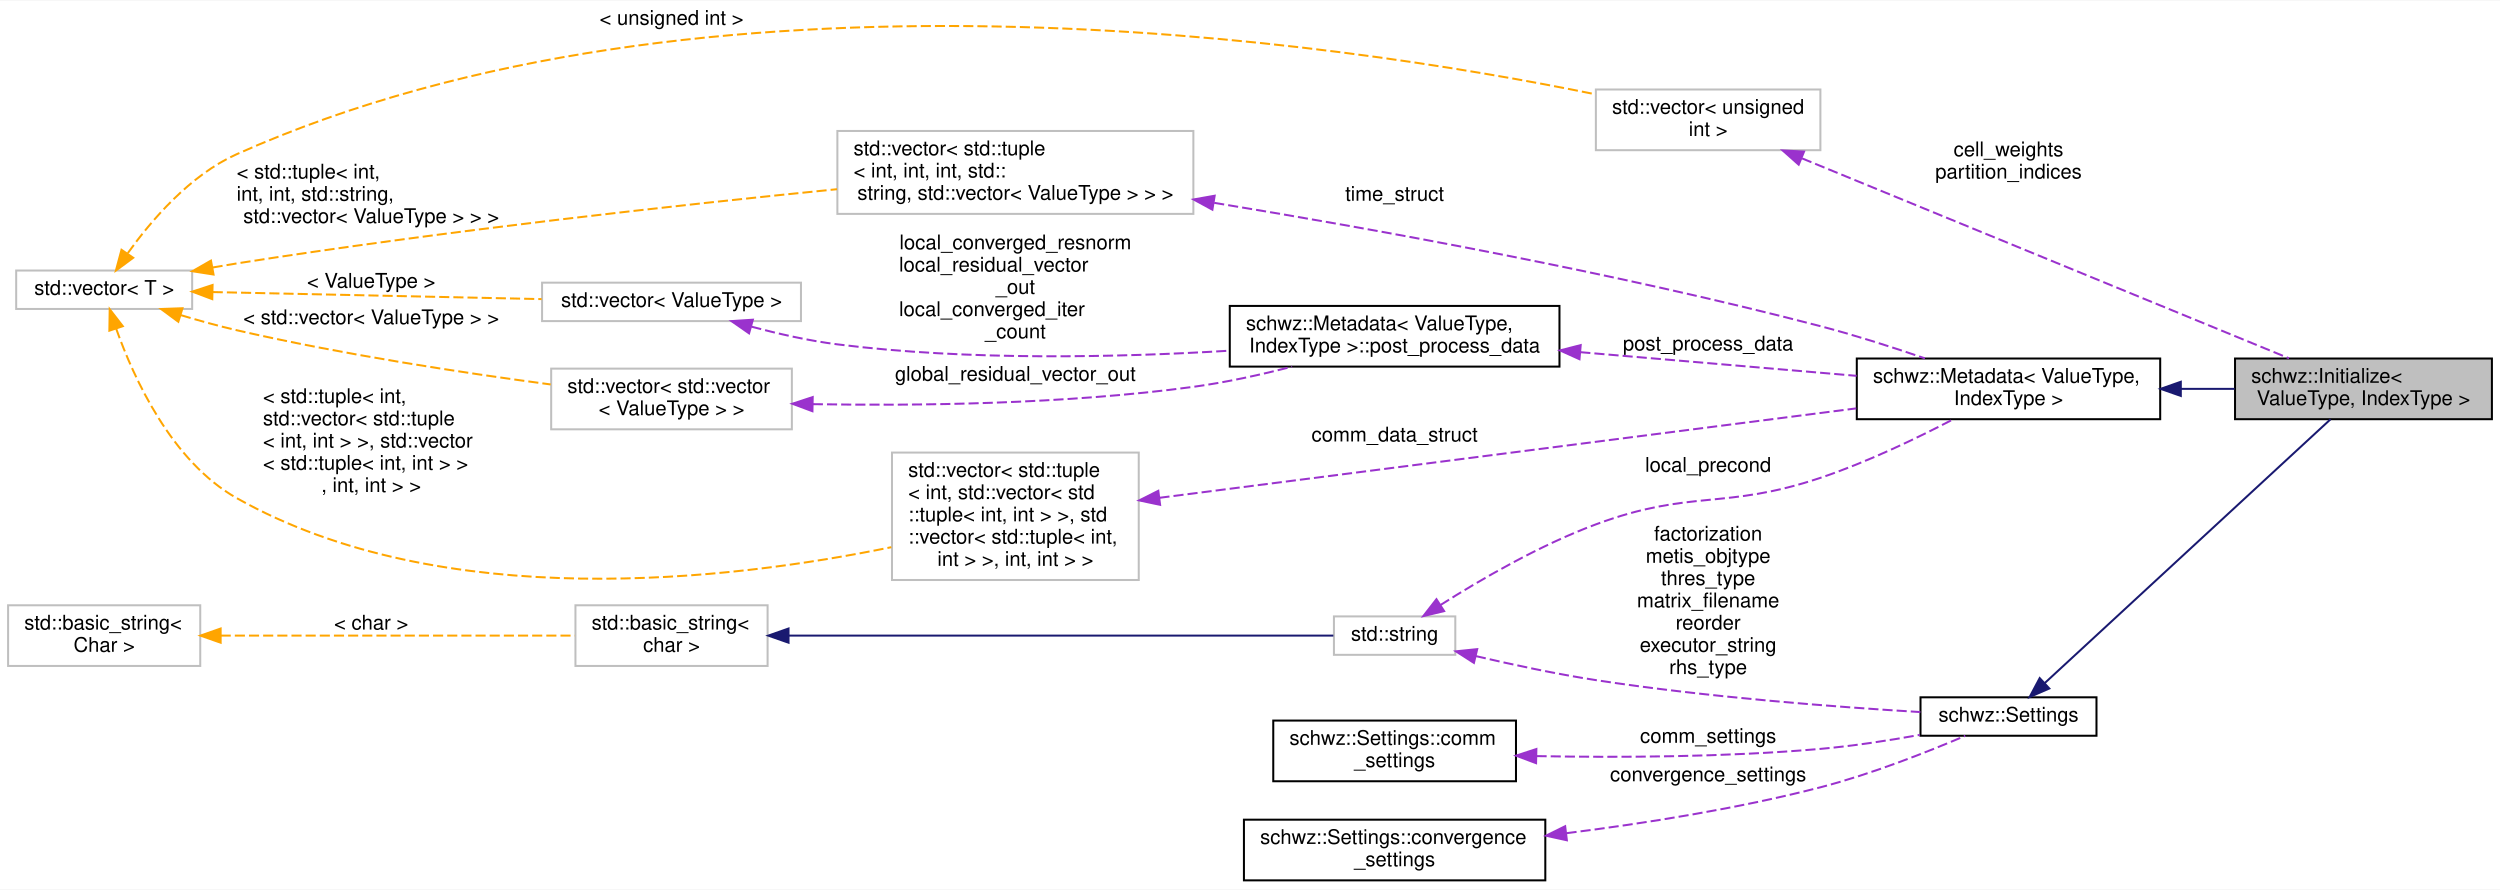
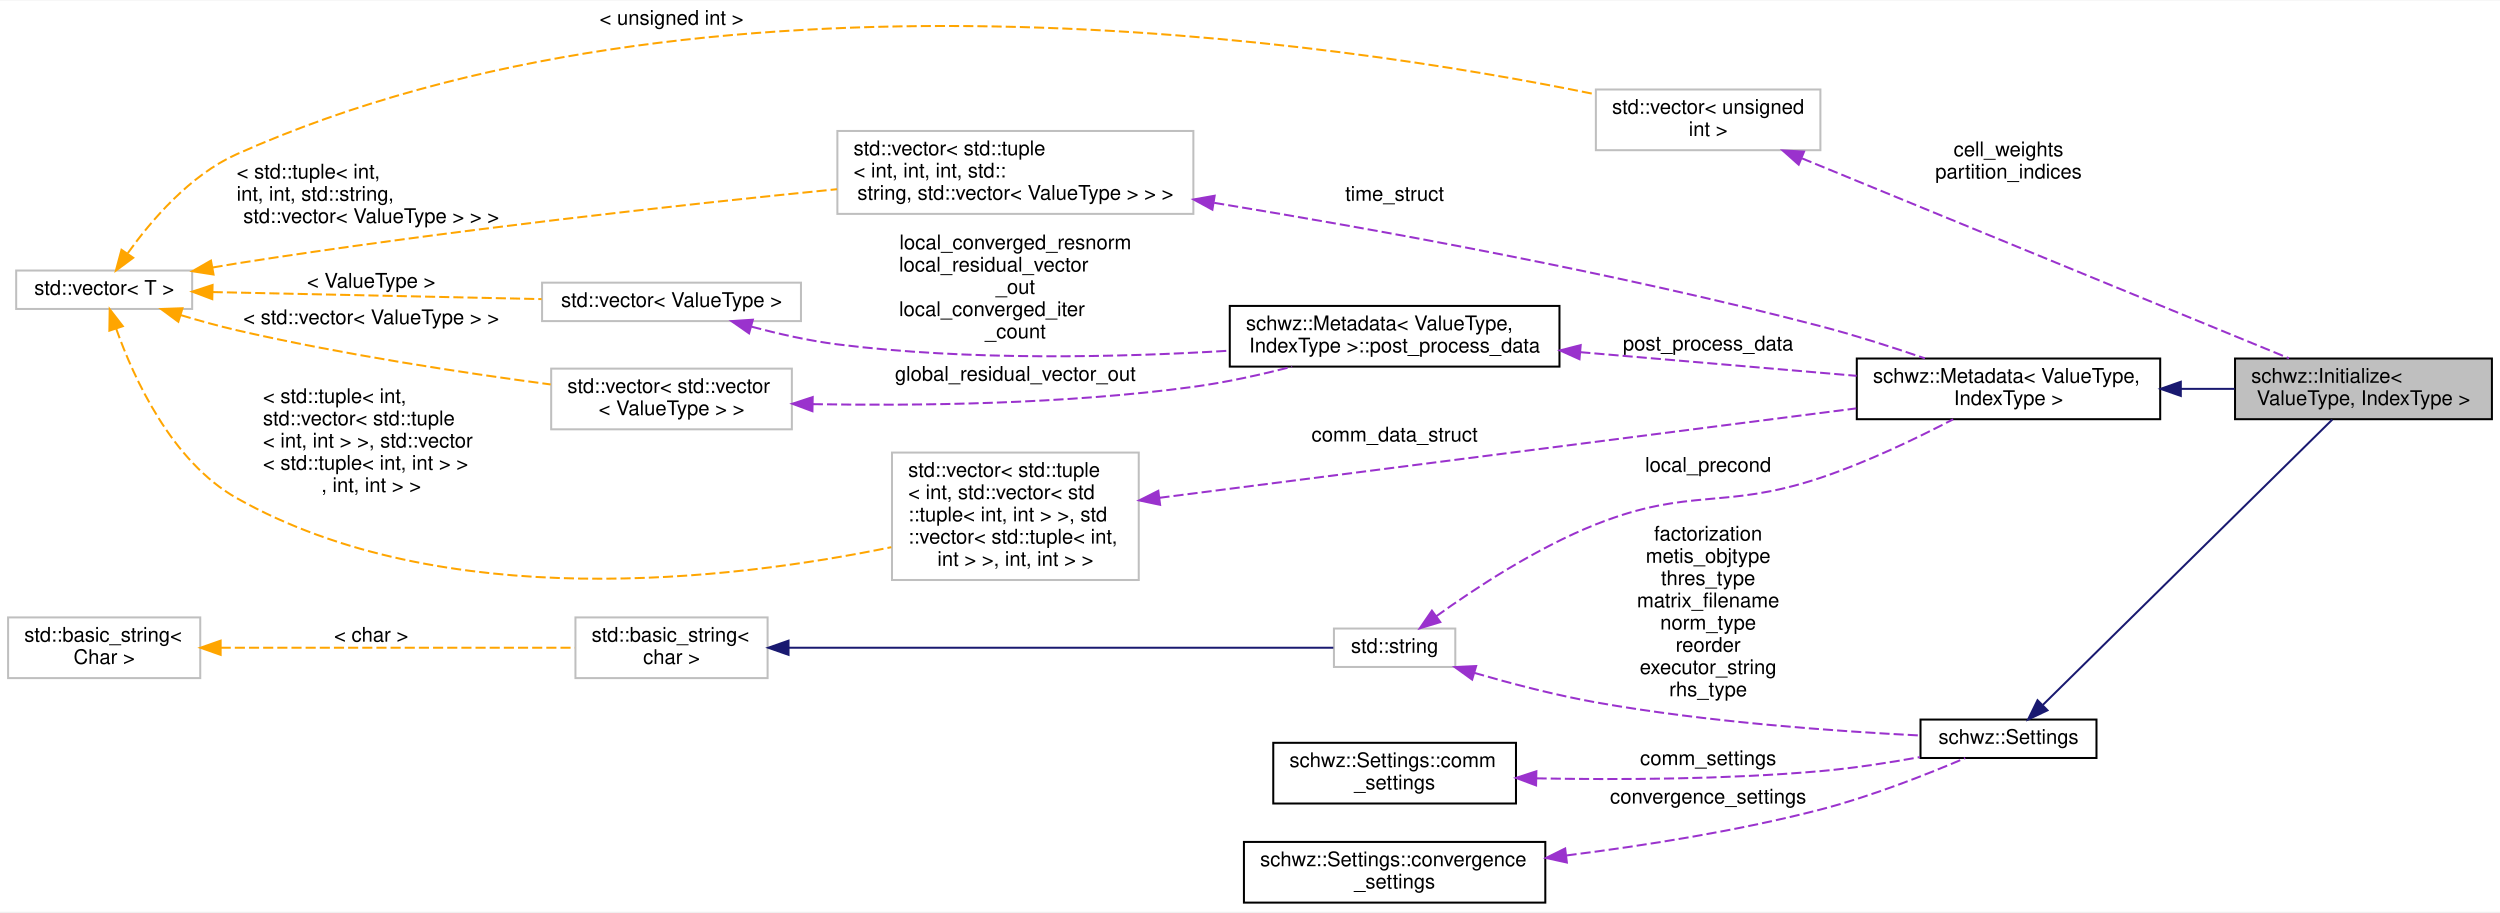
- <svg xmlns="http://www.w3.org/2000/svg" xmlns:xlink="http://www.w3.org/1999/xlink" width="1236pt" height="440pt" viewBox="0.00 0.00 1236.00 439.50">
-   <g id="graph0" class="graph" transform="scale(1 1) rotate(0) translate(4 435.5)">
-     <polygon fill="#ffffff" stroke="transparent" points="-4,4 -4,-435.5 1232,-435.5 1232,4 -4,4" />
+ <svg xmlns="http://www.w3.org/2000/svg" xmlns:xlink="http://www.w3.org/1999/xlink" width="1236pt" height="451pt" viewBox="0.00 0.00 1236.00 450.50">
+   <g id="graph0" class="graph" transform="scale(1 1) rotate(0) translate(4 446.5)">
+     <polygon fill="#ffffff" stroke="transparent" points="-4,4 -4,-446.5 1232,-446.5 1232,4 -4,4" />
    <g id="node1" class="node">
-       <polygon fill="#bfbfbf" stroke="#000000" points="1101,-228.5 1101,-258.5 1228,-258.5 1228,-228.5 1101,-228.5" />
-       <text text-anchor="start" x="1109" y="-246.5" font-family="Helvetica,sans-Serif" font-size="10.00" fill="#000000">schwz::Initialize&lt;</text>
-       <text text-anchor="middle" x="1164.5" y="-235.5" font-family="Helvetica,sans-Serif" font-size="10.00" fill="#000000"> ValueType, IndexType &gt;</text>
+       <polygon fill="#bfbfbf" stroke="#000000" points="1101,-239.5 1101,-269.5 1228,-269.5 1228,-239.5 1101,-239.5" />
+       <text text-anchor="start" x="1109" y="-257.5" font-family="Helvetica,sans-Serif" font-size="10.00" fill="#000000">schwz::Initialize&lt;</text>
+       <text text-anchor="middle" x="1164.5" y="-246.5" font-family="Helvetica,sans-Serif" font-size="10.00" fill="#000000"> ValueType, IndexType &gt;</text>
    </g>
    <g id="node2" class="node">
      <g id="a_node2">
        <a xlink:href="structschwz_1_1Settings.html" target="_top" xlink:title="The struct that contains the solver settings and the parameters to be set by the user. ">
          <polygon fill="#ffffff" stroke="#000000" points="945.5,-72 945.5,-91 1032.5,-91 1032.5,-72 945.5,-72" />
          <text text-anchor="middle" x="989" y="-79" font-family="Helvetica,sans-Serif" font-size="10.00" fill="#000000">schwz::Settings</text>
        </a>
      </g>
    </g>
    <g id="edge1" class="edge">
-       <path fill="none" stroke="#191970" d="M1006.865,-97.99C1041.068,-129.562 1115.322,-198.104 1148.233,-228.484" />
-       <polygon fill="#191970" stroke="#191970" points="1009.175,-95.36 999.453,-91.149 1004.427,-100.503 1009.175,-95.36" />
+       <path fill="none" stroke="#191970" d="M1006.034,-98.291C1040.146,-131.917 1116.368,-207.054 1149.092,-239.311" />
+       <polygon fill="#191970" stroke="#191970" points="1008.264,-95.575 998.686,-91.048 1003.35,-100.56 1008.264,-95.575" />
    </g>
    <g id="node3" class="node">
      <g id="a_node3">
        <a xlink:href="structschwz_1_1Settings_1_1comm__settings.html" target="_top" xlink:title="The settings for the various available communication paradigms. ">
          <polygon fill="#ffffff" stroke="#000000" points="625.5,-49.5 625.5,-79.5 745.5,-79.5 745.5,-49.5 625.5,-49.5" />
          <text text-anchor="start" x="633.5" y="-67.5" font-family="Helvetica,sans-Serif" font-size="10.00" fill="#000000">schwz::Settings::comm</text>
          <text text-anchor="middle" x="685.5" y="-56.5" font-family="Helvetica,sans-Serif" font-size="10.00" fill="#000000">_settings</text>
        </a>
      </g>
    </g>
    <g id="edge2" class="edge">
      <path fill="none" stroke="#9a32cd" stroke-dasharray="5,2" d="M755.666,-61.934C796.66,-61.159 849.35,-61.405 896,-65.5 912.157,-66.918 929.726,-69.633 945.198,-72.428" />
      <polygon fill="#9a32cd" stroke="#9a32cd" points="755.429,-58.439 745.506,-62.152 755.579,-65.437 755.429,-58.439" />
      <text text-anchor="middle" x="840.5" y="-68.5" font-family="Helvetica,sans-Serif" font-size="10.00" fill="#000000"> comm_settings</text>
    </g>
    <g id="node4" class="node">
      <g id="a_node4">
        <a xlink:title="STL class. ">
-           <polygon fill="#ffffff" stroke="#bfbfbf" points="655.5,-112 655.5,-131 715.5,-131 715.5,-112 655.5,-112" />
-           <text text-anchor="middle" x="685.5" y="-119" font-family="Helvetica,sans-Serif" font-size="10.00" fill="#000000">std::string</text>
+           <polygon fill="#ffffff" stroke="#bfbfbf" points="655.5,-117 655.5,-136 715.5,-136 715.5,-117 655.5,-117" />
+           <text text-anchor="middle" x="685.5" y="-124" font-family="Helvetica,sans-Serif" font-size="10.00" fill="#000000">std::string</text>
        </a>
      </g>
    </g>
    <g id="edge3" class="edge">
-       <path fill="none" stroke="#9a32cd" stroke-dasharray="5,2" d="M725.681,-111.372C743.717,-107.148 765.322,-102.531 785,-99.5 839.994,-91.031 903.989,-86.189 945.427,-83.706" />
-       <polygon fill="#9a32cd" stroke="#9a32cd" points="724.705,-108.006 715.791,-113.731 726.33,-114.815 724.705,-108.006" />
-       <text text-anchor="middle" x="840.5" y="-168.5" font-family="Helvetica,sans-Serif" font-size="10.00" fill="#000000"> factorization</text>
-       <text text-anchor="middle" x="840.5" y="-157.5" font-family="Helvetica,sans-Serif" font-size="10.00" fill="#000000">metis_objtype</text>
-       <text text-anchor="middle" x="840.5" y="-146.5" font-family="Helvetica,sans-Serif" font-size="10.00" fill="#000000">thres_type</text>
-       <text text-anchor="middle" x="840.5" y="-135.5" font-family="Helvetica,sans-Serif" font-size="10.00" fill="#000000">matrix_filename</text>
+       <path fill="none" stroke="#9a32cd" stroke-dasharray="5,2" d="M724.883,-114.088C743.02,-108.819 764.929,-103.08 785,-99.5 839.778,-89.731 903.821,-85.179 945.329,-83.116" />
+       <polygon fill="#9a32cd" stroke="#9a32cd" points="723.822,-110.751 715.23,-116.95 725.812,-117.463 723.822,-110.751" />
+       <text text-anchor="middle" x="840.5" y="-179.5" font-family="Helvetica,sans-Serif" font-size="10.00" fill="#000000"> factorization</text>
+       <text text-anchor="middle" x="840.5" y="-168.5" font-family="Helvetica,sans-Serif" font-size="10.00" fill="#000000">metis_objtype</text>
+       <text text-anchor="middle" x="840.5" y="-157.5" font-family="Helvetica,sans-Serif" font-size="10.00" fill="#000000">thres_type</text>
+       <text text-anchor="middle" x="840.5" y="-146.5" font-family="Helvetica,sans-Serif" font-size="10.00" fill="#000000">matrix_filename</text>
+       <text text-anchor="middle" x="840.5" y="-135.5" font-family="Helvetica,sans-Serif" font-size="10.00" fill="#000000">norm_type</text>
      <text text-anchor="middle" x="840.5" y="-124.5" font-family="Helvetica,sans-Serif" font-size="10.00" fill="#000000">reorder</text>
      <text text-anchor="middle" x="840.5" y="-113.5" font-family="Helvetica,sans-Serif" font-size="10.00" fill="#000000">executor_string</text>
      <text text-anchor="middle" x="840.5" y="-102.5" font-family="Helvetica,sans-Serif" font-size="10.00" fill="#000000">rhs_type</text>
    </g>
    <g id="node8" class="node">
      <g id="a_node8">
        <a xlink:href="structschwz_1_1Metadata.html" target="_top" xlink:title="The solver metadata struct. ">
-           <polygon fill="#ffffff" stroke="#000000" points="914,-228.5 914,-258.5 1064,-258.5 1064,-228.5 914,-228.5" />
-           <text text-anchor="start" x="922" y="-246.5" font-family="Helvetica,sans-Serif" font-size="10.00" fill="#000000">schwz::Metadata&lt; ValueType,</text>
-           <text text-anchor="middle" x="989" y="-235.5" font-family="Helvetica,sans-Serif" font-size="10.00" fill="#000000"> IndexType &gt;</text>
+           <polygon fill="#ffffff" stroke="#000000" points="914,-239.5 914,-269.5 1064,-269.5 1064,-239.5 914,-239.5" />
+           <text text-anchor="start" x="922" y="-257.5" font-family="Helvetica,sans-Serif" font-size="10.00" fill="#000000">schwz::Metadata&lt; ValueType,</text>
+           <text text-anchor="middle" x="989" y="-246.5" font-family="Helvetica,sans-Serif" font-size="10.00" fill="#000000"> IndexType &gt;</text>
        </a>
      </g>
    </g>
    <g id="edge10" class="edge">
-       <path fill="none" stroke="#9a32cd" stroke-dasharray="5,2" d="M708.187,-136.64C727.764,-149.055 757.197,-166.205 785,-176.5 832.246,-193.995 848.226,-183.503 896,-199.5 918.865,-207.156 943.477,-218.974 961.635,-228.434" />
-       <polygon fill="#9a32cd" stroke="#9a32cd" points="709.973,-133.626 699.673,-131.143 706.176,-139.507 709.973,-133.626" />
-       <text text-anchor="middle" x="840.5" y="-202.5" font-family="Helvetica,sans-Serif" font-size="10.00" fill="#000000"> local_precond</text>
+       <path fill="none" stroke="#9a32cd" stroke-dasharray="5,2" d="M706.022,-142.031C725.395,-155.953 755.758,-175.917 785,-187.5 831.841,-206.054 848.226,-194.503 896,-210.5 918.865,-218.156 943.477,-229.974 961.635,-239.434" />
+       <polygon fill="#9a32cd" stroke="#9a32cd" points="708.074,-139.195 697.938,-136.111 703.938,-144.843 708.074,-139.195" />
+       <text text-anchor="middle" x="840.5" y="-213.5" font-family="Helvetica,sans-Serif" font-size="10.00" fill="#000000"> local_precond</text>
    </g>
    <g id="node5" class="node">
-       <polygon fill="#ffffff" stroke="#bfbfbf" points="280.5,-106.5 280.5,-136.5 375.5,-136.5 375.5,-106.5 280.5,-106.5" />
-       <text text-anchor="start" x="288.5" y="-124.5" font-family="Helvetica,sans-Serif" font-size="10.00" fill="#000000">std::basic_string&lt;</text>
-       <text text-anchor="middle" x="328" y="-113.5" font-family="Helvetica,sans-Serif" font-size="10.00" fill="#000000"> char &gt;</text>
+       <polygon fill="#ffffff" stroke="#bfbfbf" points="280.5,-111.5 280.5,-141.5 375.5,-141.5 375.5,-111.5 280.5,-111.5" />
+       <text text-anchor="start" x="288.5" y="-129.5" font-family="Helvetica,sans-Serif" font-size="10.00" fill="#000000">std::basic_string&lt;</text>
+       <text text-anchor="middle" x="328" y="-118.5" font-family="Helvetica,sans-Serif" font-size="10.00" fill="#000000"> char &gt;</text>
    </g>
    <g id="edge4" class="edge">
-       <path fill="none" stroke="#191970" d="M385.845,-121.5C462.709,-121.5 595.715,-121.5 655.211,-121.5" />
-       <polygon fill="#191970" stroke="#191970" points="385.843,-118 375.843,-121.5 385.843,-125 385.843,-118" />
+       <path fill="none" stroke="#191970" d="M385.845,-126.5C462.709,-126.5 595.715,-126.5 655.211,-126.5" />
+       <polygon fill="#191970" stroke="#191970" points="385.843,-123 375.843,-126.5 385.843,-130 385.843,-123" />
    </g>
    <g id="node6" class="node">
      <g id="a_node6">
        <a xlink:title="STL class. ">
-           <polygon fill="#ffffff" stroke="#bfbfbf" points="0,-106.5 0,-136.5 95,-136.5 95,-106.5 0,-106.5" />
-           <text text-anchor="start" x="8" y="-124.5" font-family="Helvetica,sans-Serif" font-size="10.00" fill="#000000">std::basic_string&lt;</text>
-           <text text-anchor="middle" x="47.5" y="-113.5" font-family="Helvetica,sans-Serif" font-size="10.00" fill="#000000"> Char &gt;</text>
+           <polygon fill="#ffffff" stroke="#bfbfbf" points="0,-111.5 0,-141.5 95,-141.5 95,-111.5 0,-111.5" />
+           <text text-anchor="start" x="8" y="-129.5" font-family="Helvetica,sans-Serif" font-size="10.00" fill="#000000">std::basic_string&lt;</text>
+           <text text-anchor="middle" x="47.5" y="-118.5" font-family="Helvetica,sans-Serif" font-size="10.00" fill="#000000"> Char &gt;</text>
        </a>
      </g>
    </g>
    <g id="edge5" class="edge">
-       <path fill="none" stroke="#ffa500" stroke-dasharray="5,2" d="M105.094,-121.5C156.777,-121.5 231.742,-121.5 280.184,-121.5" />
-       <polygon fill="#ffa500" stroke="#ffa500" points="105.083,-118 95.083,-121.5 105.083,-125 105.083,-118" />
-       <text text-anchor="middle" x="179.5" y="-124.5" font-family="Helvetica,sans-Serif" font-size="10.00" fill="#000000"> &lt; char &gt;</text>
+       <path fill="none" stroke="#ffa500" stroke-dasharray="5,2" d="M105.094,-126.5C156.777,-126.5 231.742,-126.5 280.184,-126.5" />
+       <polygon fill="#ffa500" stroke="#ffa500" points="105.083,-123 95.083,-126.5 105.083,-130 105.083,-123" />
+       <text text-anchor="middle" x="179.5" y="-129.5" font-family="Helvetica,sans-Serif" font-size="10.00" fill="#000000"> &lt; char &gt;</text>
    </g>
    <g id="node7" class="node">
      <g id="a_node7">
        <a xlink:href="structschwz_1_1Settings_1_1convergence__settings.html" target="_top" xlink:title="The various convergence settings available. ">
          <polygon fill="#ffffff" stroke="#000000" points="611,-.5 611,-30.5 760,-30.5 760,-.5 611,-.5" />
          <text text-anchor="start" x="619" y="-18.5" font-family="Helvetica,sans-Serif" font-size="10.00" fill="#000000">schwz::Settings::convergence</text>
          <text text-anchor="middle" x="685.5" y="-7.5" font-family="Helvetica,sans-Serif" font-size="10.00" fill="#000000">_settings</text>
        </a>
      </g>
    </g>
    <g id="edge6" class="edge">
      <path fill="none" stroke="#9a32cd" stroke-dasharray="5,2" d="M770.492,-23.822C809.168,-28.677 855.292,-35.972 896,-46.5 921.22,-53.023 949.044,-64.028 967.626,-71.958" />
      <polygon fill="#9a32cd" stroke="#9a32cd" points="770.662,-20.317 760.312,-22.578 769.813,-27.265 770.662,-20.317" />
      <text text-anchor="middle" x="840.5" y="-49.5" font-family="Helvetica,sans-Serif" font-size="10.00" fill="#000000"> convergence_settings</text>
    </g>
    <g id="edge7" class="edge">
-       <path fill="none" stroke="#191970" d="M1074.243,-243.5C1083.177,-243.5 1092.145,-243.5 1100.777,-243.5" />
-       <polygon fill="#191970" stroke="#191970" points="1074.192,-240 1064.191,-243.5 1074.191,-247 1074.192,-240" />
+       <path fill="none" stroke="#191970" d="M1074.243,-254.5C1083.177,-254.5 1092.145,-254.5 1100.777,-254.5" />
+       <polygon fill="#191970" stroke="#191970" points="1074.192,-251 1064.191,-254.5 1074.191,-258 1074.192,-251" />
    </g>
    <g id="node9" class="node">
-       <polygon fill="#ffffff" stroke="#bfbfbf" points="410,-330 410,-371 586,-371 586,-330 410,-330" />
-       <text text-anchor="start" x="418" y="-359" font-family="Helvetica,sans-Serif" font-size="10.00" fill="#000000">std::vector&lt; std::tuple</text>
-       <text text-anchor="start" x="418" y="-348" font-family="Helvetica,sans-Serif" font-size="10.00" fill="#000000">&lt; int, int, int, std::</text>
-       <text text-anchor="middle" x="498" y="-337" font-family="Helvetica,sans-Serif" font-size="10.00" fill="#000000">string, std::vector&lt; ValueType &gt; &gt; &gt;</text>
+       <polygon fill="#ffffff" stroke="#bfbfbf" points="410,-341 410,-382 586,-382 586,-341 410,-341" />
+       <text text-anchor="start" x="418" y="-370" font-family="Helvetica,sans-Serif" font-size="10.00" fill="#000000">std::vector&lt; std::tuple</text>
+       <text text-anchor="start" x="418" y="-359" font-family="Helvetica,sans-Serif" font-size="10.00" fill="#000000">&lt; int, int, int, std::</text>
+       <text text-anchor="middle" x="498" y="-348" font-family="Helvetica,sans-Serif" font-size="10.00" fill="#000000">string, std::vector&lt; ValueType &gt; &gt; &gt;</text>
    </g>
    <g id="edge8" class="edge">
-       <path fill="none" stroke="#9a32cd" stroke-dasharray="5,2" d="M596.29,-335.476C677.34,-322.194 794.986,-300.855 896,-274.5 913.127,-270.031 931.687,-264.077 947.689,-258.582" />
-       <polygon fill="#9a32cd" stroke="#9a32cd" points="595.403,-332.074 586.095,-337.136 596.528,-338.983 595.403,-332.074" />
-       <text text-anchor="middle" x="685.5" y="-336.5" font-family="Helvetica,sans-Serif" font-size="10.00" fill="#000000"> time_struct</text>
+       <path fill="none" stroke="#9a32cd" stroke-dasharray="5,2" d="M596.29,-346.476C677.34,-333.194 794.986,-311.855 896,-285.5 913.127,-281.031 931.687,-275.077 947.689,-269.582" />
+       <polygon fill="#9a32cd" stroke="#9a32cd" points="595.403,-343.074 586.095,-348.136 596.528,-349.983 595.403,-343.074" />
+       <text text-anchor="middle" x="685.5" y="-347.5" font-family="Helvetica,sans-Serif" font-size="10.00" fill="#000000"> time_struct</text>
    </g>
    <g id="node10" class="node">
      <g id="a_node10">
        <a xlink:title="STL class. ">
-           <polygon fill="#ffffff" stroke="#bfbfbf" points="4,-283 4,-302 91,-302 91,-283 4,-283" />
-           <text text-anchor="middle" x="47.5" y="-290" font-family="Helvetica,sans-Serif" font-size="10.00" fill="#000000">std::vector&lt; T &gt;</text>
+           <polygon fill="#ffffff" stroke="#bfbfbf" points="4,-294 4,-313 91,-313 91,-294 4,-294" />
+           <text text-anchor="middle" x="47.5" y="-301" font-family="Helvetica,sans-Serif" font-size="10.00" fill="#000000">std::vector&lt; T &gt;</text>
        </a>
      </g>
    </g>
    <g id="edge9" class="edge">
-       <path fill="none" stroke="#ffa500" stroke-dasharray="5,2" d="M101.09,-303.496C105.114,-304.211 109.117,-304.889 113,-305.5 214.377,-321.459 331.595,-334.373 409.806,-342.207" />
-       <polygon fill="#ffa500" stroke="#ffa500" points="101.571,-300.026 91.102,-301.656 100.303,-306.91 101.571,-300.026" />
-       <text text-anchor="start" x="113" y="-347.5" font-family="Helvetica,sans-Serif" font-size="10.00" fill="#000000"> &lt; std::tuple&lt; int,</text>
-       <text text-anchor="start" x="113" y="-336.5" font-family="Helvetica,sans-Serif" font-size="10.00" fill="#000000"> int, int, std::string,</text>
-       <text text-anchor="middle" x="179.5" y="-325.5" font-family="Helvetica,sans-Serif" font-size="10.00" fill="#000000"> std::vector&lt; ValueType &gt; &gt; &gt;</text>
+       <path fill="none" stroke="#ffa500" stroke-dasharray="5,2" d="M101.09,-314.496C105.114,-315.211 109.117,-315.889 113,-316.5 214.377,-332.459 331.595,-345.373 409.806,-353.207" />
+       <polygon fill="#ffa500" stroke="#ffa500" points="101.571,-311.026 91.102,-312.656 100.303,-317.91 101.571,-311.026" />
+       <text text-anchor="start" x="113" y="-358.5" font-family="Helvetica,sans-Serif" font-size="10.00" fill="#000000"> &lt; std::tuple&lt; int,</text>
+       <text text-anchor="start" x="113" y="-347.5" font-family="Helvetica,sans-Serif" font-size="10.00" fill="#000000"> int, int, std::string,</text>
+       <text text-anchor="middle" x="179.5" y="-336.5" font-family="Helvetica,sans-Serif" font-size="10.00" fill="#000000"> std::vector&lt; ValueType &gt; &gt; &gt;</text>
    </g>
    <g id="node12" class="node">
-       <polygon fill="#ffffff" stroke="#bfbfbf" points="264,-277 264,-296 392,-296 392,-277 264,-277" />
-       <text text-anchor="middle" x="328" y="-284" font-family="Helvetica,sans-Serif" font-size="10.00" fill="#000000">std::vector&lt; ValueType &gt;</text>
+       <polygon fill="#ffffff" stroke="#bfbfbf" points="264,-288 264,-307 392,-307 392,-288 264,-288" />
+       <text text-anchor="middle" x="328" y="-295" font-family="Helvetica,sans-Serif" font-size="10.00" fill="#000000">std::vector&lt; ValueType &gt;</text>
    </g>
    <g id="edge13" class="edge">
-       <path fill="none" stroke="#ffa500" stroke-dasharray="5,2" d="M101.163,-291.352C147.509,-290.361 214.576,-288.926 263.766,-287.874" />
-       <polygon fill="#ffa500" stroke="#ffa500" points="100.943,-287.856 91.02,-291.569 101.093,-294.854 100.943,-287.856" />
-       <text text-anchor="middle" x="179.5" y="-293.5" font-family="Helvetica,sans-Serif" font-size="10.00" fill="#000000"> &lt; ValueType &gt;</text>
+       <path fill="none" stroke="#ffa500" stroke-dasharray="5,2" d="M101.163,-302.352C147.509,-301.361 214.576,-299.926 263.766,-298.874" />
+       <polygon fill="#ffa500" stroke="#ffa500" points="100.943,-298.856 91.02,-302.569 101.093,-305.854 100.943,-298.856" />
+       <text text-anchor="middle" x="179.5" y="-304.5" font-family="Helvetica,sans-Serif" font-size="10.00" fill="#000000"> &lt; ValueType &gt;</text>
    </g>
    <g id="node13" class="node">
-       <polygon fill="#ffffff" stroke="#bfbfbf" points="268.5,-223.5 268.5,-253.5 387.5,-253.5 387.5,-223.5 268.5,-223.5" />
-       <text text-anchor="start" x="276.5" y="-241.5" font-family="Helvetica,sans-Serif" font-size="10.00" fill="#000000">std::vector&lt; std::vector</text>
-       <text text-anchor="middle" x="328" y="-230.5" font-family="Helvetica,sans-Serif" font-size="10.00" fill="#000000">&lt; ValueType &gt; &gt;</text>
+       <polygon fill="#ffffff" stroke="#bfbfbf" points="268.5,-234.5 268.5,-264.5 387.5,-264.5 387.5,-234.5 268.5,-234.5" />
+       <text text-anchor="start" x="276.5" y="-252.5" font-family="Helvetica,sans-Serif" font-size="10.00" fill="#000000">std::vector&lt; std::vector</text>
+       <text text-anchor="middle" x="328" y="-241.5" font-family="Helvetica,sans-Serif" font-size="10.00" fill="#000000">&lt; ValueType &gt; &gt;</text>
    </g>
    <g id="edge15" class="edge">
-       <path fill="none" stroke="#ffa500" stroke-dasharray="5,2" d="M85.446,-279.934C94.416,-277.236 103.993,-274.577 113,-272.5 164.922,-260.529 224.871,-251.431 268.254,-245.672" />
-       <polygon fill="#ffa500" stroke="#ffa500" points="84.159,-276.668 75.638,-282.966 86.226,-283.356 84.159,-276.668" />
-       <text text-anchor="middle" x="179.5" y="-275.5" font-family="Helvetica,sans-Serif" font-size="10.00" fill="#000000"> &lt; std::vector&lt; ValueType &gt; &gt;</text>
+       <path fill="none" stroke="#ffa500" stroke-dasharray="5,2" d="M85.446,-290.934C94.416,-288.236 103.993,-285.577 113,-283.5 164.922,-271.529 224.871,-262.431 268.254,-256.672" />
+       <polygon fill="#ffa500" stroke="#ffa500" points="84.159,-287.668 75.638,-293.966 86.226,-294.356 84.159,-287.668" />
+       <text text-anchor="middle" x="179.5" y="-286.5" font-family="Helvetica,sans-Serif" font-size="10.00" fill="#000000"> &lt; std::vector&lt; ValueType &gt; &gt;</text>
    </g>
    <g id="node14" class="node">
-       <polygon fill="#ffffff" stroke="#bfbfbf" points="437,-149 437,-212 559,-212 559,-149 437,-149" />
-       <text text-anchor="start" x="445" y="-200" font-family="Helvetica,sans-Serif" font-size="10.00" fill="#000000">std::vector&lt; std::tuple</text>
-       <text text-anchor="start" x="445" y="-189" font-family="Helvetica,sans-Serif" font-size="10.00" fill="#000000">&lt; int, std::vector&lt; std</text>
-       <text text-anchor="start" x="445" y="-178" font-family="Helvetica,sans-Serif" font-size="10.00" fill="#000000">::tuple&lt; int, int &gt; &gt;, std</text>
-       <text text-anchor="start" x="445" y="-167" font-family="Helvetica,sans-Serif" font-size="10.00" fill="#000000">::vector&lt; std::tuple&lt; int,</text>
-       <text text-anchor="middle" x="498" y="-156" font-family="Helvetica,sans-Serif" font-size="10.00" fill="#000000"> int &gt; &gt;, int, int &gt; &gt;</text>
+       <polygon fill="#ffffff" stroke="#bfbfbf" points="437,-160 437,-223 559,-223 559,-160 437,-160" />
+       <text text-anchor="start" x="445" y="-211" font-family="Helvetica,sans-Serif" font-size="10.00" fill="#000000">std::vector&lt; std::tuple</text>
+       <text text-anchor="start" x="445" y="-200" font-family="Helvetica,sans-Serif" font-size="10.00" fill="#000000">&lt; int, std::vector&lt; std</text>
+       <text text-anchor="start" x="445" y="-189" font-family="Helvetica,sans-Serif" font-size="10.00" fill="#000000">::tuple&lt; int, int &gt; &gt;, std</text>
+       <text text-anchor="start" x="445" y="-178" font-family="Helvetica,sans-Serif" font-size="10.00" fill="#000000">::vector&lt; std::tuple&lt; int,</text>
+       <text text-anchor="middle" x="498" y="-167" font-family="Helvetica,sans-Serif" font-size="10.00" fill="#000000"> int &gt; &gt;, int, int &gt; &gt;</text>
    </g>
    <g id="edge17" class="edge">
-       <path fill="none" stroke="#ffa500" stroke-dasharray="5,2" d="M53.439,-273.238C62.123,-248.798 80.849,-207.648 113,-189.5 214.6,-132.151 356.575,-148.803 436.675,-165.218" />
-       <polygon fill="#ffa500" stroke="#ffa500" points="50.074,-272.267 50.233,-282.861 56.715,-274.48 50.074,-272.267" />
-       <text text-anchor="start" x="126" y="-236.5" font-family="Helvetica,sans-Serif" font-size="10.00" fill="#000000"> &lt; std::tuple&lt; int,</text>
-       <text text-anchor="start" x="126" y="-225.5" font-family="Helvetica,sans-Serif" font-size="10.00" fill="#000000"> std::vector&lt; std::tuple</text>
-       <text text-anchor="start" x="126" y="-214.5" font-family="Helvetica,sans-Serif" font-size="10.00" fill="#000000">&lt; int, int &gt; &gt;, std::vector</text>
-       <text text-anchor="start" x="126" y="-203.5" font-family="Helvetica,sans-Serif" font-size="10.00" fill="#000000">&lt; std::tuple&lt; int, int &gt; &gt;</text>
-       <text text-anchor="middle" x="179.5" y="-192.5" font-family="Helvetica,sans-Serif" font-size="10.00" fill="#000000">, int, int &gt; &gt;</text>
+       <path fill="none" stroke="#ffa500" stroke-dasharray="5,2" d="M53.439,-284.238C62.123,-259.798 80.849,-218.648 113,-200.5 214.6,-143.151 356.575,-159.803 436.675,-176.218" />
+       <polygon fill="#ffa500" stroke="#ffa500" points="50.074,-283.267 50.233,-293.861 56.715,-285.48 50.074,-283.267" />
+       <text text-anchor="start" x="126" y="-247.5" font-family="Helvetica,sans-Serif" font-size="10.00" fill="#000000"> &lt; std::tuple&lt; int,</text>
+       <text text-anchor="start" x="126" y="-236.5" font-family="Helvetica,sans-Serif" font-size="10.00" fill="#000000"> std::vector&lt; std::tuple</text>
+       <text text-anchor="start" x="126" y="-225.5" font-family="Helvetica,sans-Serif" font-size="10.00" fill="#000000">&lt; int, int &gt; &gt;, std::vector</text>
+       <text text-anchor="start" x="126" y="-214.5" font-family="Helvetica,sans-Serif" font-size="10.00" fill="#000000">&lt; std::tuple&lt; int, int &gt; &gt;</text>
+       <text text-anchor="middle" x="179.5" y="-203.5" font-family="Helvetica,sans-Serif" font-size="10.00" fill="#000000">, int, int &gt; &gt;</text>
    </g>
    <g id="node15" class="node">
-       <polygon fill="#ffffff" stroke="#bfbfbf" points="785,-361.5 785,-391.5 896,-391.5 896,-361.5 785,-361.5" />
-       <text text-anchor="start" x="793" y="-379.5" font-family="Helvetica,sans-Serif" font-size="10.00" fill="#000000">std::vector&lt; unsigned</text>
-       <text text-anchor="middle" x="840.5" y="-368.5" font-family="Helvetica,sans-Serif" font-size="10.00" fill="#000000"> int &gt;</text>
+       <polygon fill="#ffffff" stroke="#bfbfbf" points="785,-372.5 785,-402.5 896,-402.5 896,-372.5 785,-372.5" />
+       <text text-anchor="start" x="793" y="-390.5" font-family="Helvetica,sans-Serif" font-size="10.00" fill="#000000">std::vector&lt; unsigned</text>
+       <text text-anchor="middle" x="840.5" y="-379.5" font-family="Helvetica,sans-Serif" font-size="10.00" fill="#000000"> int &gt;</text>
    </g>
    <g id="edge19" class="edge">
-       <path fill="none" stroke="#ffa500" stroke-dasharray="5,2" d="M59.184,-310.604C70.704,-326.682 89.908,-349.181 113,-359.5 343.978,-462.712 658.743,-414.856 784.884,-389.117" />
-       <polygon fill="#ffa500" stroke="#ffa500" points="61.85,-308.301 53.318,-302.02 56.071,-312.251 61.85,-308.301" />
-       <text text-anchor="middle" x="328" y="-423.5" font-family="Helvetica,sans-Serif" font-size="10.00" fill="#000000"> &lt; unsigned int &gt;</text>
+       <path fill="none" stroke="#ffa500" stroke-dasharray="5,2" d="M59.184,-321.604C70.704,-337.682 89.908,-360.181 113,-370.5 343.978,-473.712 658.743,-425.856 784.884,-400.117" />
+       <polygon fill="#ffa500" stroke="#ffa500" points="61.85,-319.301 53.318,-313.02 56.071,-323.251 61.85,-319.301" />
+       <text text-anchor="middle" x="328" y="-434.5" font-family="Helvetica,sans-Serif" font-size="10.00" fill="#000000"> &lt; unsigned int &gt;</text>
    </g>
    <g id="node11" class="node">
      <g id="a_node11">
        <a xlink:href="structschwz_1_1Metadata_1_1post__process__data.html" target="_top" xlink:title="The struct used for storing data for post-processing. ">
-           <polygon fill="#ffffff" stroke="#000000" points="604,-254.5 604,-284.5 767,-284.5 767,-254.5 604,-254.5" />
-           <text text-anchor="start" x="612" y="-272.5" font-family="Helvetica,sans-Serif" font-size="10.00" fill="#000000">schwz::Metadata&lt; ValueType,</text>
-           <text text-anchor="middle" x="685.5" y="-261.5" font-family="Helvetica,sans-Serif" font-size="10.00" fill="#000000"> IndexType &gt;::post_process_data</text>
+           <polygon fill="#ffffff" stroke="#000000" points="604,-265.5 604,-295.5 767,-295.5 767,-265.5 604,-265.5" />
+           <text text-anchor="start" x="612" y="-283.5" font-family="Helvetica,sans-Serif" font-size="10.00" fill="#000000">schwz::Metadata&lt; ValueType,</text>
+           <text text-anchor="middle" x="685.5" y="-272.5" font-family="Helvetica,sans-Serif" font-size="10.00" fill="#000000"> IndexType &gt;::post_process_data</text>
        </a>
      </g>
    </g>
    <g id="edge11" class="edge">
-       <path fill="none" stroke="#9a32cd" stroke-dasharray="5,2" d="M777.289,-261.637C820.98,-257.894 872.573,-253.474 913.889,-249.935" />
-       <polygon fill="#9a32cd" stroke="#9a32cd" points="776.896,-258.157 767.232,-262.498 777.494,-265.132 776.896,-258.157" />
-       <text text-anchor="middle" x="840.5" y="-262.5" font-family="Helvetica,sans-Serif" font-size="10.00" fill="#000000"> post_process_data</text>
+       <path fill="none" stroke="#9a32cd" stroke-dasharray="5,2" d="M777.289,-272.637C820.98,-268.894 872.573,-264.474 913.889,-260.935" />
+       <polygon fill="#9a32cd" stroke="#9a32cd" points="776.896,-269.157 767.232,-273.498 777.494,-276.132 776.896,-269.157" />
+       <text text-anchor="middle" x="840.5" y="-273.5" font-family="Helvetica,sans-Serif" font-size="10.00" fill="#000000"> post_process_data</text>
    </g>
    <g id="edge12" class="edge">
-       <path fill="none" stroke="#9a32cd" stroke-dasharray="5,2" d="M367.476,-274.258C380.84,-270.688 395.942,-267.272 410,-265.5 474.782,-257.336 548.807,-259.016 603.799,-262.362" />
-       <polygon fill="#9a32cd" stroke="#9a32cd" points="366.338,-270.942 357.642,-276.994 368.214,-277.686 366.338,-270.942" />
-       <text text-anchor="middle" x="498" y="-312.5" font-family="Helvetica,sans-Serif" font-size="10.00" fill="#000000"> local_converged_resnorm</text>
-       <text text-anchor="start" x="440.5" y="-301.5" font-family="Helvetica,sans-Serif" font-size="10.00" fill="#000000">local_residual_vector</text>
-       <text text-anchor="middle" x="498" y="-290.5" font-family="Helvetica,sans-Serif" font-size="10.00" fill="#000000">_out</text>
-       <text text-anchor="start" x="440.5" y="-279.5" font-family="Helvetica,sans-Serif" font-size="10.00" fill="#000000">local_converged_iter</text>
-       <text text-anchor="middle" x="498" y="-268.5" font-family="Helvetica,sans-Serif" font-size="10.00" fill="#000000">_count</text>
+       <path fill="none" stroke="#9a32cd" stroke-dasharray="5,2" d="M367.476,-285.258C380.84,-281.688 395.942,-278.272 410,-276.5 474.782,-268.336 548.807,-270.016 603.799,-273.362" />
+       <polygon fill="#9a32cd" stroke="#9a32cd" points="366.338,-281.942 357.642,-287.994 368.214,-288.686 366.338,-281.942" />
+       <text text-anchor="middle" x="498" y="-323.5" font-family="Helvetica,sans-Serif" font-size="10.00" fill="#000000"> local_converged_resnorm</text>
+       <text text-anchor="start" x="440.5" y="-312.5" font-family="Helvetica,sans-Serif" font-size="10.00" fill="#000000">local_residual_vector</text>
+       <text text-anchor="middle" x="498" y="-301.5" font-family="Helvetica,sans-Serif" font-size="10.00" fill="#000000">_out</text>
+       <text text-anchor="start" x="440.5" y="-290.5" font-family="Helvetica,sans-Serif" font-size="10.00" fill="#000000">local_converged_iter</text>
+       <text text-anchor="middle" x="498" y="-279.5" font-family="Helvetica,sans-Serif" font-size="10.00" fill="#000000">_count</text>
    </g>
    <g id="edge14" class="edge">
-       <path fill="none" stroke="#9a32cd" stroke-dasharray="5,2" d="M397.865,-235.936C449.959,-235.038 522.733,-235.926 586,-244.5 602.061,-246.677 619.277,-250.465 634.796,-254.444" />
-       <polygon fill="#9a32cd" stroke="#9a32cd" points="397.659,-232.439 387.731,-236.138 397.799,-239.438 397.659,-232.439" />
-       <text text-anchor="middle" x="498" y="-247.5" font-family="Helvetica,sans-Serif" font-size="10.00" fill="#000000"> global_residual_vector_out</text>
+       <path fill="none" stroke="#9a32cd" stroke-dasharray="5,2" d="M397.865,-246.936C449.959,-246.038 522.733,-246.926 586,-255.5 602.061,-257.677 619.277,-261.465 634.796,-265.444" />
+       <polygon fill="#9a32cd" stroke="#9a32cd" points="397.659,-243.439 387.731,-247.138 397.799,-250.438 397.659,-243.439" />
+       <text text-anchor="middle" x="498" y="-258.5" font-family="Helvetica,sans-Serif" font-size="10.00" fill="#000000"> global_residual_vector_out</text>
    </g>
    <g id="edge16" class="edge">
-       <path fill="none" stroke="#9a32cd" stroke-dasharray="5,2" d="M569.229,-189.639C661.05,-201.421 820.014,-221.817 913.748,-233.844" />
-       <polygon fill="#9a32cd" stroke="#9a32cd" points="569.557,-186.153 559.193,-188.352 568.666,-193.096 569.557,-186.153" />
-       <text text-anchor="middle" x="685.5" y="-217.5" font-family="Helvetica,sans-Serif" font-size="10.00" fill="#000000"> comm_data_struct</text>
+       <path fill="none" stroke="#9a32cd" stroke-dasharray="5,2" d="M569.229,-200.639C661.05,-212.421 820.014,-232.817 913.748,-244.844" />
+       <polygon fill="#9a32cd" stroke="#9a32cd" points="569.557,-197.153 559.193,-199.352 568.666,-204.096 569.557,-197.153" />
+       <text text-anchor="middle" x="685.5" y="-228.5" font-family="Helvetica,sans-Serif" font-size="10.00" fill="#000000"> comm_data_struct</text>
    </g>
    <g id="edge18" class="edge">
-       <path fill="none" stroke="#9a32cd" stroke-dasharray="5,2" d="M886.924,-357.443C951.832,-330.799 1068.387,-282.954 1127.683,-258.613" />
-       <polygon fill="#9a32cd" stroke="#9a32cd" points="885.273,-354.337 877.351,-361.373 887.932,-360.813 885.273,-354.337" />
-       <text text-anchor="middle" x="989" y="-358.5" font-family="Helvetica,sans-Serif" font-size="10.00" fill="#000000"> cell_weights</text>
-       <text text-anchor="middle" x="989" y="-347.5" font-family="Helvetica,sans-Serif" font-size="10.00" fill="#000000">partition_indices</text>
+       <path fill="none" stroke="#9a32cd" stroke-dasharray="5,2" d="M886.924,-368.443C951.832,-341.799 1068.387,-293.954 1127.683,-269.613" />
+       <polygon fill="#9a32cd" stroke="#9a32cd" points="885.273,-365.337 877.351,-372.373 887.932,-371.813 885.273,-365.337" />
+       <text text-anchor="middle" x="989" y="-369.5" font-family="Helvetica,sans-Serif" font-size="10.00" fill="#000000"> cell_weights</text>
+       <text text-anchor="middle" x="989" y="-358.5" font-family="Helvetica,sans-Serif" font-size="10.00" fill="#000000">partition_indices</text>
    </g>
  </g>
</svg>
